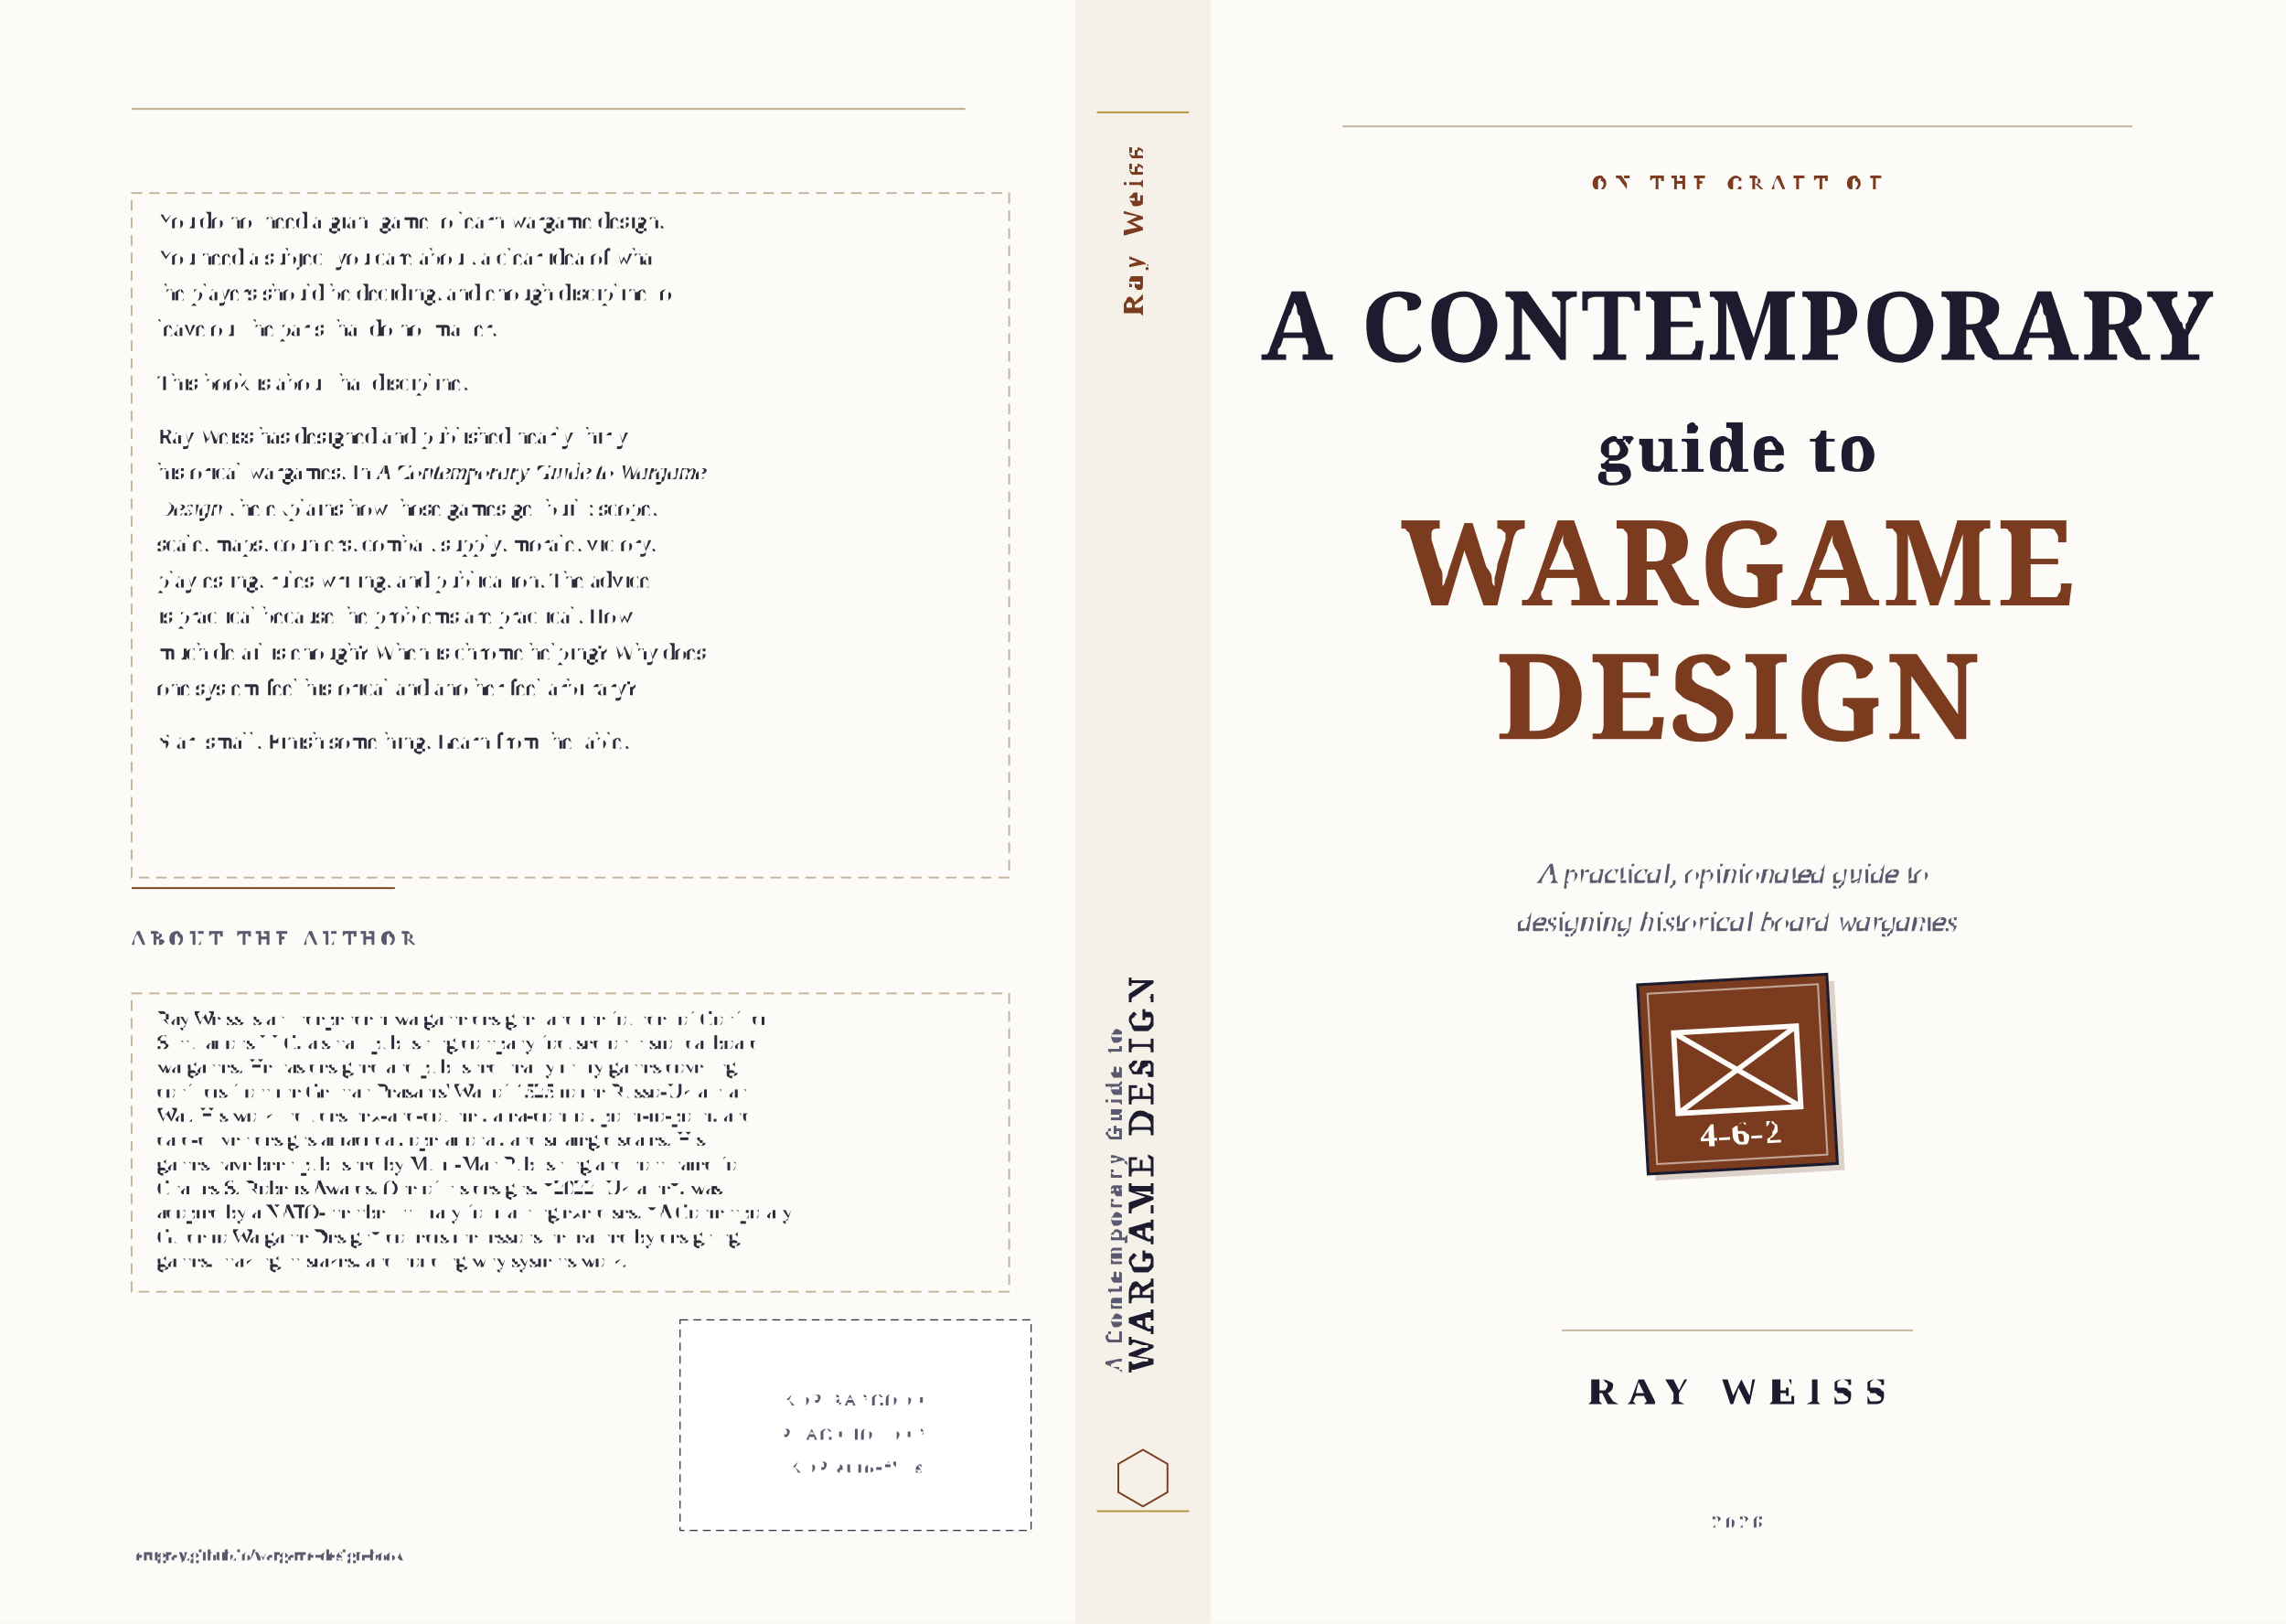
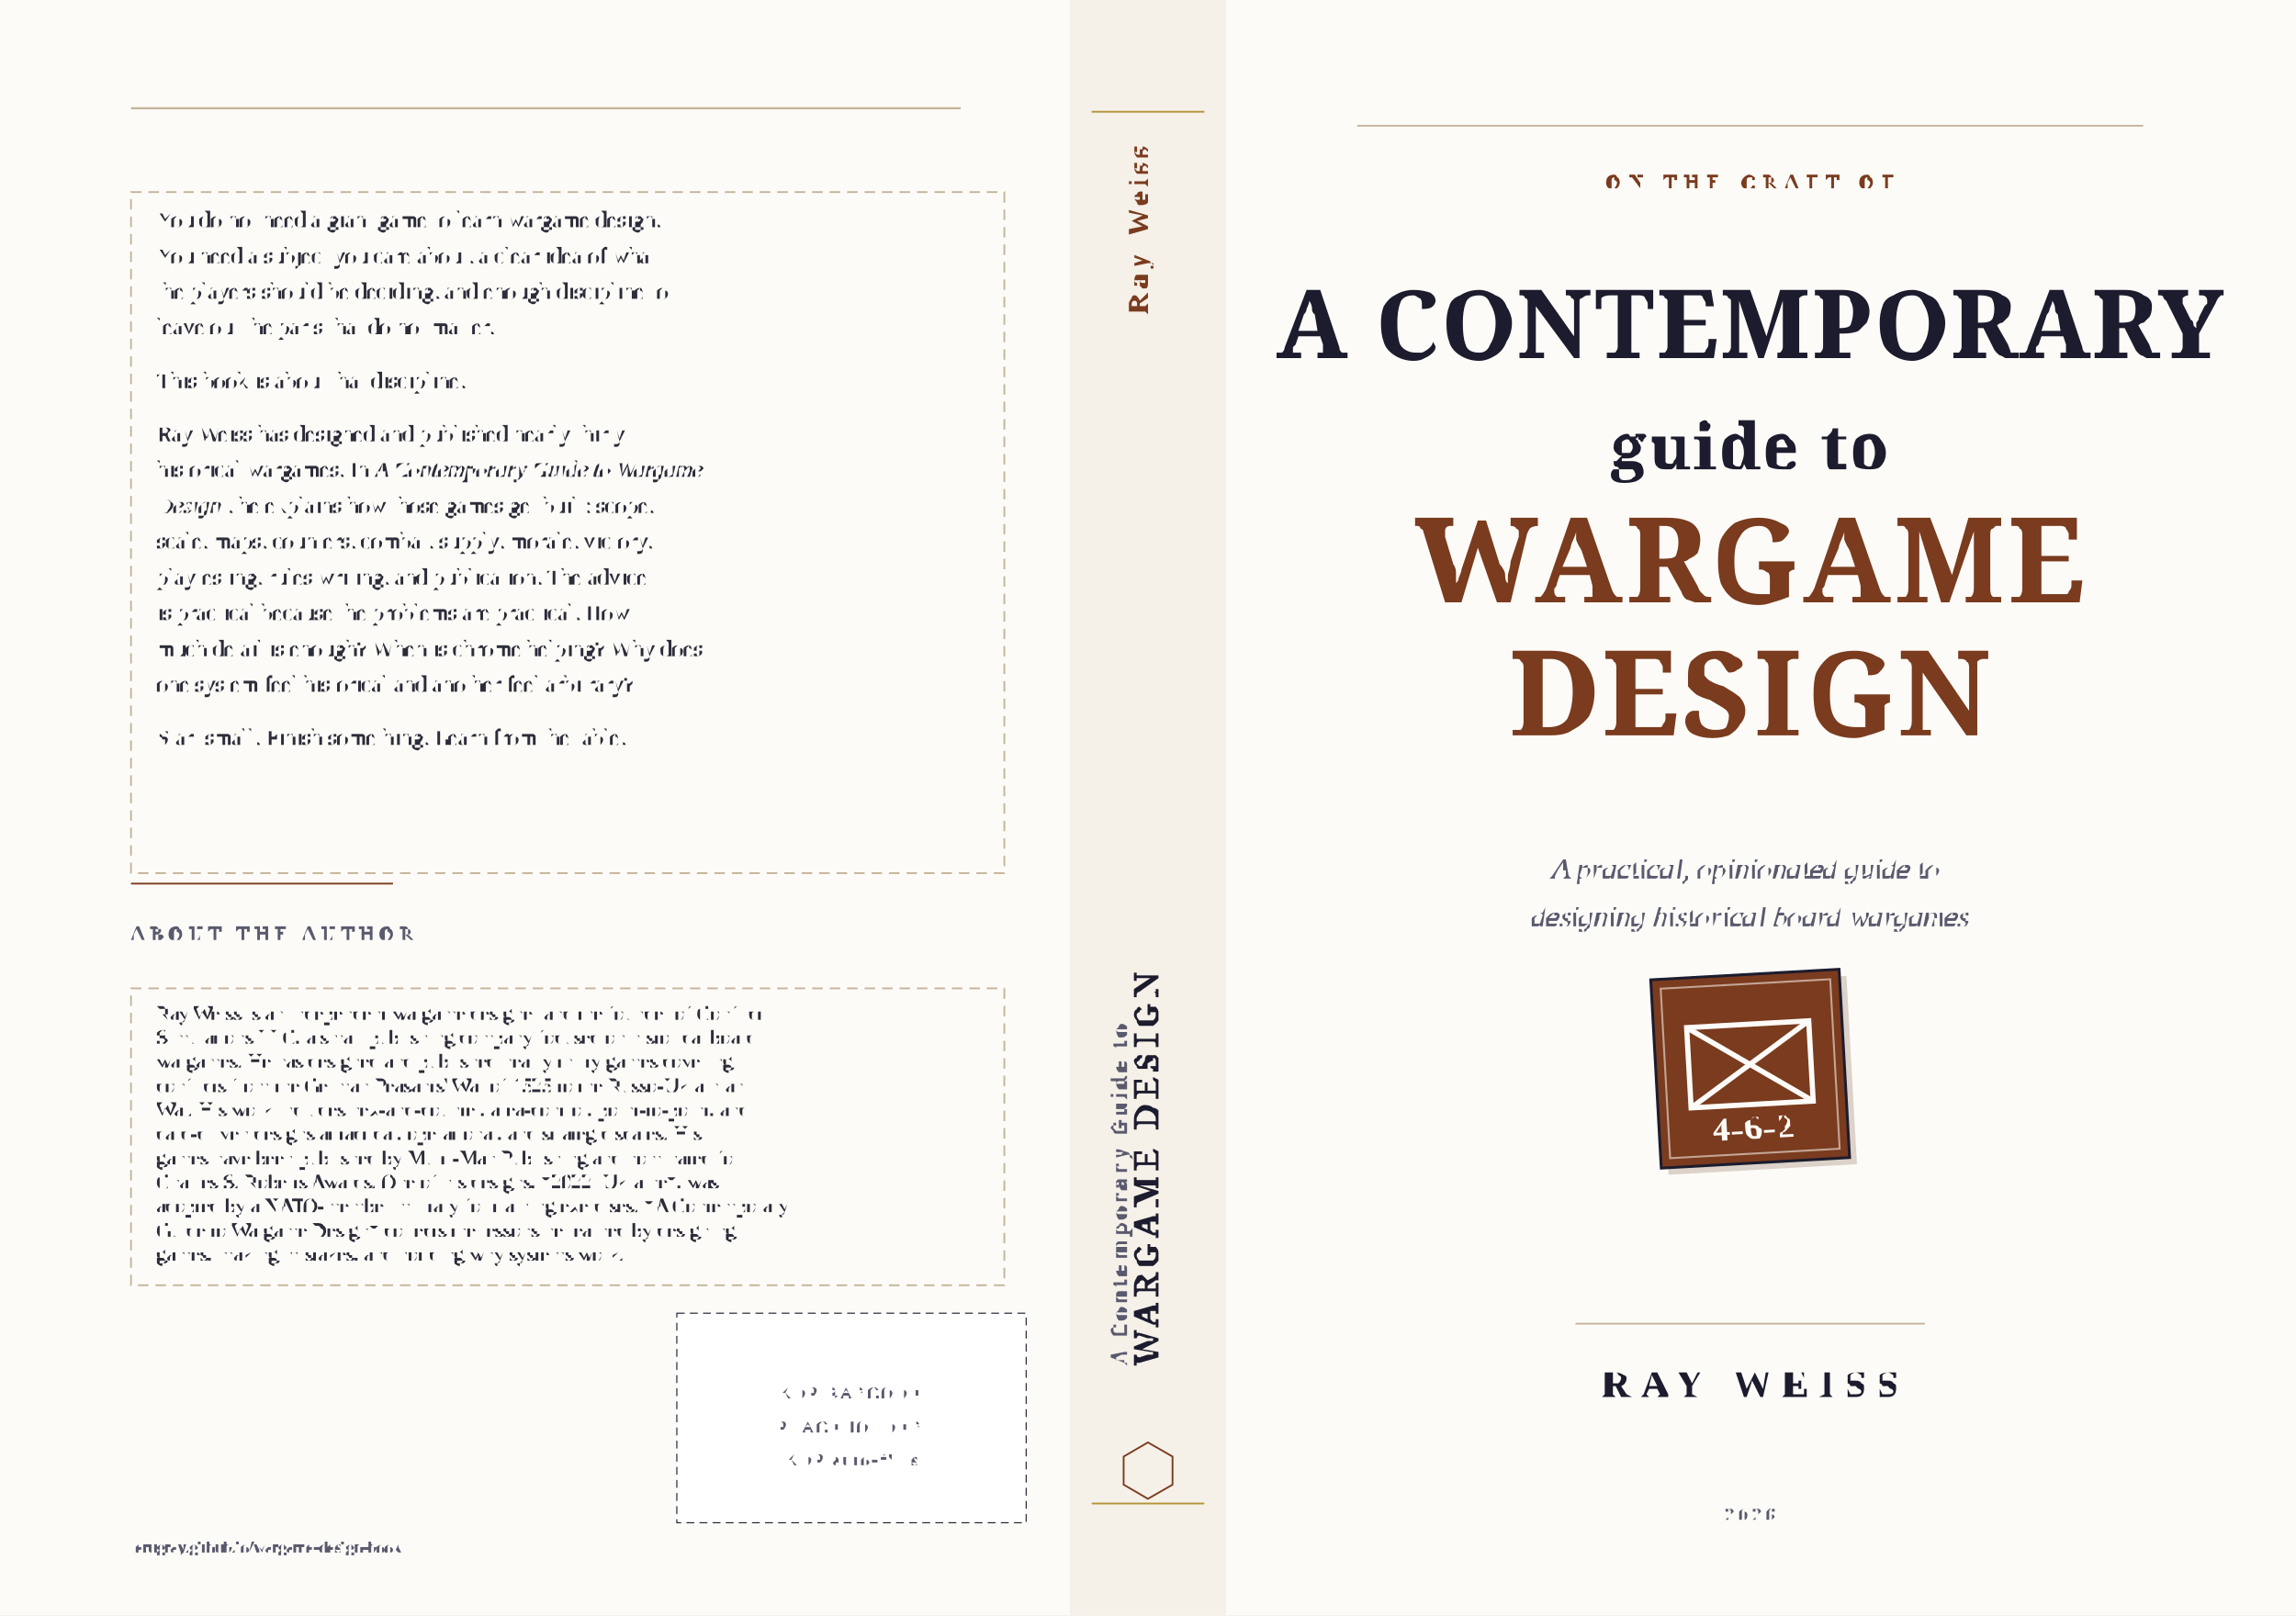
- <svg xmlns="http://www.w3.org/2000/svg" width="13.025in" height="9.25in" viewBox="0 0 13.025 9.25">
+ <svg xmlns="http://www.w3.org/2000/svg" width="13.145in" height="9.25in" viewBox="0 0 13.145 9.25">
  <defs>
    <style>
      .paper { fill: #fdfbf7; }
      .paper-alt { fill: #f5f0e8; }
      .ink { fill: #1c1c2e; }
      .body { fill: #2c2c3a; }
      .muted { fill: #5a5a6e; }
      .accent { fill: #7a3b1e; }
      .gold { fill: #b5933a; }
      .display { font-family: 'Playfair Display', Georgia, serif; }
      .lora { font-family: Lora, Georgia, 'Times New Roman', serif; }
      .small { font-family: Lora, Georgia, 'Times New Roman', serif; text-transform: uppercase; }
      .guide-trim { fill: none; stroke: #00B8D4; stroke-width: 0.010; }
      .guide-safe { fill: none; stroke: #00B8D4; stroke-width: 0.006; stroke-dasharray: 0.035 0.025; }
      .guide-bleed { fill: none; stroke: #E91E63; stroke-width: 0.010; stroke-dasharray: 0.055 0.040; }
      .guide-spine { fill: none; stroke: #FFB300; stroke-width: 0.009; }
    </style>
  </defs>
-   <rect x="0" y="0" width="13.025" height="9.25" class="paper" />
-   <rect x="6.125" y="0" width="0.775" height="9.25" class="paper-alt" />
+   <rect x="0" y="0" width="13.145" height="9.25" class="paper" />
+   <rect x="6.125" y="0" width="0.895" height="9.25" class="paper-alt" />
  <g id="back-cover">
    <line x1="0.75" y1="0.62" x2="5.5" y2="0.62" stroke="#c4b49a" stroke-width="0.012" />
    <rect x="0.75" y="1.1" width="5" height="3.9" fill="none" stroke="#c4b49a" stroke-width="0.010" stroke-dasharray="0.060 0.040" />
    <text x="0.9" y="1.3" class="lora body" font-size="0.130" text-anchor="start">
      <tspan x="0.9" dy="0">You do not need a giant game to learn wargame design.</tspan>
      <tspan x="0.9" dy="0.205">You need a subject you care about, a clear idea of what</tspan>
      <tspan x="0.9" dy="0.205">the players should be deciding, and enough discipline to</tspan>
      <tspan x="0.9" dy="0.205">leave out the parts that do not matter.</tspan>
      <tspan x="0.9" dy="0.305">This book is about that discipline.</tspan>
      <tspan x="0.9" dy="0.305">Ray Weiss has designed and published nearly thirty</tspan>
      <tspan x="0.9" dy="0.205">historical wargames. In</tspan>
      <tspan font-style="italic">A Contemporary Guide to Wargame</tspan>
      <tspan x="0.9" dy="0.205" font-style="italic">Design</tspan>
      <tspan>, he explains how those games get built: scope,</tspan>
      <tspan x="0.9" dy="0.205">scale, maps, counters, combat, supply, morale, victory,</tspan>
      <tspan x="0.9" dy="0.205">playtesting, rules writing, and publication. The advice</tspan>
      <tspan x="0.9" dy="0.205">is practical because the problems are practical. How</tspan>
      <tspan x="0.9" dy="0.205">much detail is enough? When is chrome helping? Why does</tspan>
      <tspan x="0.9" dy="0.205">one system feel historical and another feel arbitrary?</tspan>
      <tspan x="0.9" dy="0.305">Start small. Finish something. Learn from the table.</tspan>
    </text>
    <line x1="0.75" y1="5.06" x2="2.25" y2="5.06" stroke="#7a3b1e" stroke-width="0.010" />
    <text x="0.75" y="5.38" class="small muted" font-size="0.111" text-anchor="start" letter-spacing="0.030" font-weight="700">
      <tspan x="0.75" dy="0">ABOUT THE AUTHOR</tspan>
    </text>
    <rect x="0.75" y="5.66" width="5" height="1.7" fill="none" stroke="#c4b49a" stroke-width="0.010" stroke-dasharray="0.060 0.040" />
    <text x="0.9" y="5.84" class="lora body" font-size="0.115" text-anchor="start">
      <tspan x="0.9" dy="0">Ray Weiss is an independent wargame designer and the founder of Conflict</tspan>
      <tspan x="0.9" dy="0.138">Simulations LLC, a small publishing company focused on historical board</tspan>
      <tspan x="0.9" dy="0.138">wargames. He has designed and published nearly thirty games covering</tspan>
      <tspan x="0.9" dy="0.138">conflicts from the German Peasants' War of 1525 to the Russo-Ukrainian</tspan>
      <tspan x="0.9" dy="0.138">War. His work includes hex-and-counter, area-control, point-to-point, and</tspan>
      <tspan x="0.9" dy="0.138">card-driven designs at tactical, operational, and strategic scales. His</tspan>
      <tspan x="0.9" dy="0.138">games have been published by Multi-Man Publishing and nominated for</tspan>
      <tspan x="0.9" dy="0.138">Charles S. Roberts Awards. One of his designs, *2022: Ukraine*, was</tspan>
      <tspan x="0.9" dy="0.138">adopted by a NATO-member military for training exercises. *A Contemporary</tspan>
      <tspan x="0.9" dy="0.138">Guide to Wargame Design* collects the lessons he learned by designing</tspan>
      <tspan x="0.9" dy="0.138">games, making mistakes, and noticing why systems work.</tspan>
    </text>
    <rect x="3.875" y="7.52" width="2" height="1.2" fill="#ffffff" stroke="#1c1c2e" stroke-width="0.006" stroke-dasharray="0.045 0.030" />
    <text x="4.875" y="8.01" class="small muted" font-size="0.090" text-anchor="middle" letter-spacing="0.018">
      <tspan x="4.875" dy="0">KDP BARCODE</tspan>
      <tspan x="4.875" dy="0.19">PLACEHOLDER</tspan>
      <tspan x="4.875" dy="0.19">KDP auto-fills</tspan>
    </text>
    <text x="0.75" y="8.89" class="lora muted" font-size="0.095" text-anchor="start">
      <tspan x="0.75" dy="0">lerugray.github.io/wargame-design-book</tspan>
    </text>
  </g>
  <g id="spine">
-     <line x1="6.25" y1="0.64" x2="6.775" y2="0.64" stroke="#b5933a" stroke-width="0.010" />
-     <line x1="6.25" y1="8.61" x2="6.775" y2="8.61" stroke="#b5933a" stroke-width="0.010" />
-     <g transform="translate(6.3923 7.82) rotate(-90)">
+     <line x1="6.25" y1="0.64" x2="6.895" y2="0.64" stroke="#b5933a" stroke-width="0.010" />
+     <line x1="6.25" y1="8.61" x2="6.895" y2="8.61" stroke="#b5933a" stroke-width="0.010" />
+     <g transform="translate(6.4525 7.82) rotate(-90)">
      <text class="display muted" font-size="0.125" font-weight="700" letter-spacing="0.016">A Contemporary Guide to</text>
    </g>
-     <g transform="translate(6.5723 7.82) rotate(-90)">
+     <g transform="translate(6.6325 7.82) rotate(-90)">
      <text class="display ink" font-size="0.190" font-weight="900" letter-spacing="0.030">WARGAME DESIGN</text>
    </g>
-     <g transform="translate(6.5123 1.8) rotate(-90)">
+     <g transform="translate(6.5725 1.8) rotate(-90)">
      <text class="lora accent" font-size="0.167" font-weight="700" letter-spacing="0.028">Ray Weiss</text>
    </g>
-     <polygon points="6.512,8.26 6.652,8.341 6.652,8.502 6.512,8.583 6.372,8.502 6.372,8.341" fill="none" stroke="#7a3b1e" stroke-width="0.010" />
+     <polygon points="6.572,8.26 6.713,8.341 6.713,8.502 6.572,8.583 6.433,8.502 6.433,8.341" fill="none" stroke="#7a3b1e" stroke-width="0.010" />
  </g>
  <g id="front-cover">
-     <line x1="7.65" y1="0.72" x2="12.15" y2="0.72" stroke="#c4b49a" stroke-width="0.010" />
-     <text x="9.9" y="1.08" class="small accent" font-size="0.111" text-anchor="middle" letter-spacing="0.045" font-weight="700">
-       <tspan x="9.9" dy="0">ON THE CRAFT OF</tspan>
+     <line x1="7.77" y1="0.72" x2="12.27" y2="0.72" stroke="#c4b49a" stroke-width="0.010" />
+     <text x="10.02" y="1.08" class="small accent" font-size="0.111" text-anchor="middle" letter-spacing="0.045" font-weight="700">
+       <tspan x="10.02" dy="0">ON THE CRAFT OF</tspan>
    </text>
-     <text x="9.9" y="2.05" class="display ink" font-size="0.545" text-anchor="middle" font-weight="800" letter-spacing="0.008">
-       <tspan x="9.9" dy="0">A CONTEMPORARY</tspan>
+     <text x="10.02" y="2.05" class="display ink" font-size="0.545" text-anchor="middle" font-weight="800" letter-spacing="0.008">
+       <tspan x="10.02" dy="0">A CONTEMPORARY</tspan>
    </text>
-     <text x="9.9" y="2.69" class="display ink" font-size="0.360" text-anchor="middle" font-weight="700" letter-spacing="0.018">
-       <tspan x="9.9" dy="0">guide to</tspan>
+     <text x="10.02" y="2.69" class="display ink" font-size="0.360" text-anchor="middle" font-weight="700" letter-spacing="0.018">
+       <tspan x="10.02" dy="0">guide to</tspan>
    </text>
-     <text x="9.9" y="3.45" class="display accent" font-size="0.665" text-anchor="middle" font-weight="900" letter-spacing="0.022">
-       <tspan x="9.9" dy="0">WARGAME</tspan>
+     <text x="10.02" y="3.45" class="display accent" font-size="0.665" text-anchor="middle" font-weight="900" letter-spacing="0.022">
+       <tspan x="10.02" dy="0">WARGAME</tspan>
    </text>
-     <text x="9.9" y="4.21" class="display accent" font-size="0.665" text-anchor="middle" font-weight="900" letter-spacing="0.022">
-       <tspan x="9.9" dy="0">DESIGN</tspan>
+     <text x="10.02" y="4.21" class="display accent" font-size="0.665" text-anchor="middle" font-weight="900" letter-spacing="0.022">
+       <tspan x="10.02" dy="0">DESIGN</tspan>
    </text>
-     <text x="9.9" y="5.03" class="lora muted" font-size="0.167" text-anchor="middle" font-style="italic">
-       <tspan x="9.9" dy="0">A practical, opinionated guide to</tspan>
-       <tspan x="9.9" dy="0.275">designing historical board wargames</tspan>
+     <text x="10.02" y="5.03" class="lora muted" font-size="0.167" text-anchor="middle" font-style="italic">
+       <tspan x="10.02" dy="0">A practical, opinionated guide to</tspan>
+       <tspan x="10.02" dy="0.275">designing historical board wargames</tspan>
    </text>
-     <g id="counter" transform="translate(9.8997 6.12) rotate(-3.2)">
+     <g id="counter" transform="translate(10.02 6.12) rotate(-3.2)">
      <rect x="-0.5" y="-0.5" width="1.08" height="1.08" fill="#5a2c14" opacity="0.20" />
      <rect x="-0.54" y="-0.54" width="1.08" height="1.08" fill="#7a3b1e" stroke="#1c1c2e" stroke-width="0.016" />
      <rect x="-0.486" y="-0.486" width="0.972" height="0.972" fill="none" stroke="#fdfbf7" stroke-width="0.011" opacity="0.55" />
      <rect x="-0.35" y="-0.255" width="0.7" height="0.46" fill="none" stroke="#fdfbf7" stroke-width="0.030" />
      <line x1="-0.35" y1="-0.255" x2="0.35" y2="0.205" stroke="#fdfbf7" stroke-width="0.030" />
      <line x1="0.35" y1="-0.255" x2="-0.35" y2="0.205" stroke="#fdfbf7" stroke-width="0.030" />
      <text class="lora" x="0" y="0.405" text-anchor="middle" font-size="0.194" font-weight="700" fill="#fdfbf7" letter-spacing="0.010">4-6-2</text>
    </g>
-     <line x1="8.9" y1="7.58" x2="10.9" y2="7.58" stroke="#c4b49a" stroke-width="0.010" />
-     <text x="9.9" y="8" class="lora ink" font-size="0.225" text-anchor="middle" font-weight="700" letter-spacing="0.060">
-       <tspan x="9.9" dy="0">RAY WEISS</tspan>
+     <line x1="9.02" y1="7.58" x2="11.02" y2="7.58" stroke="#c4b49a" stroke-width="0.010" />
+     <text x="10.02" y="8" class="lora ink" font-size="0.225" text-anchor="middle" font-weight="700" letter-spacing="0.060">
+       <tspan x="10.02" dy="0">RAY WEISS</tspan>
    </text>
-     <text x="9.9" y="8.7" class="lora muted" font-size="0.095" text-anchor="middle" letter-spacing="0.030">
-       <tspan x="9.9" dy="0">2026</tspan>
+     <text x="10.02" y="8.7" class="lora muted" font-size="0.095" text-anchor="middle" letter-spacing="0.030">
+       <tspan x="10.02" dy="0">2026</tspan>
    </text>
  </g>
</svg>
